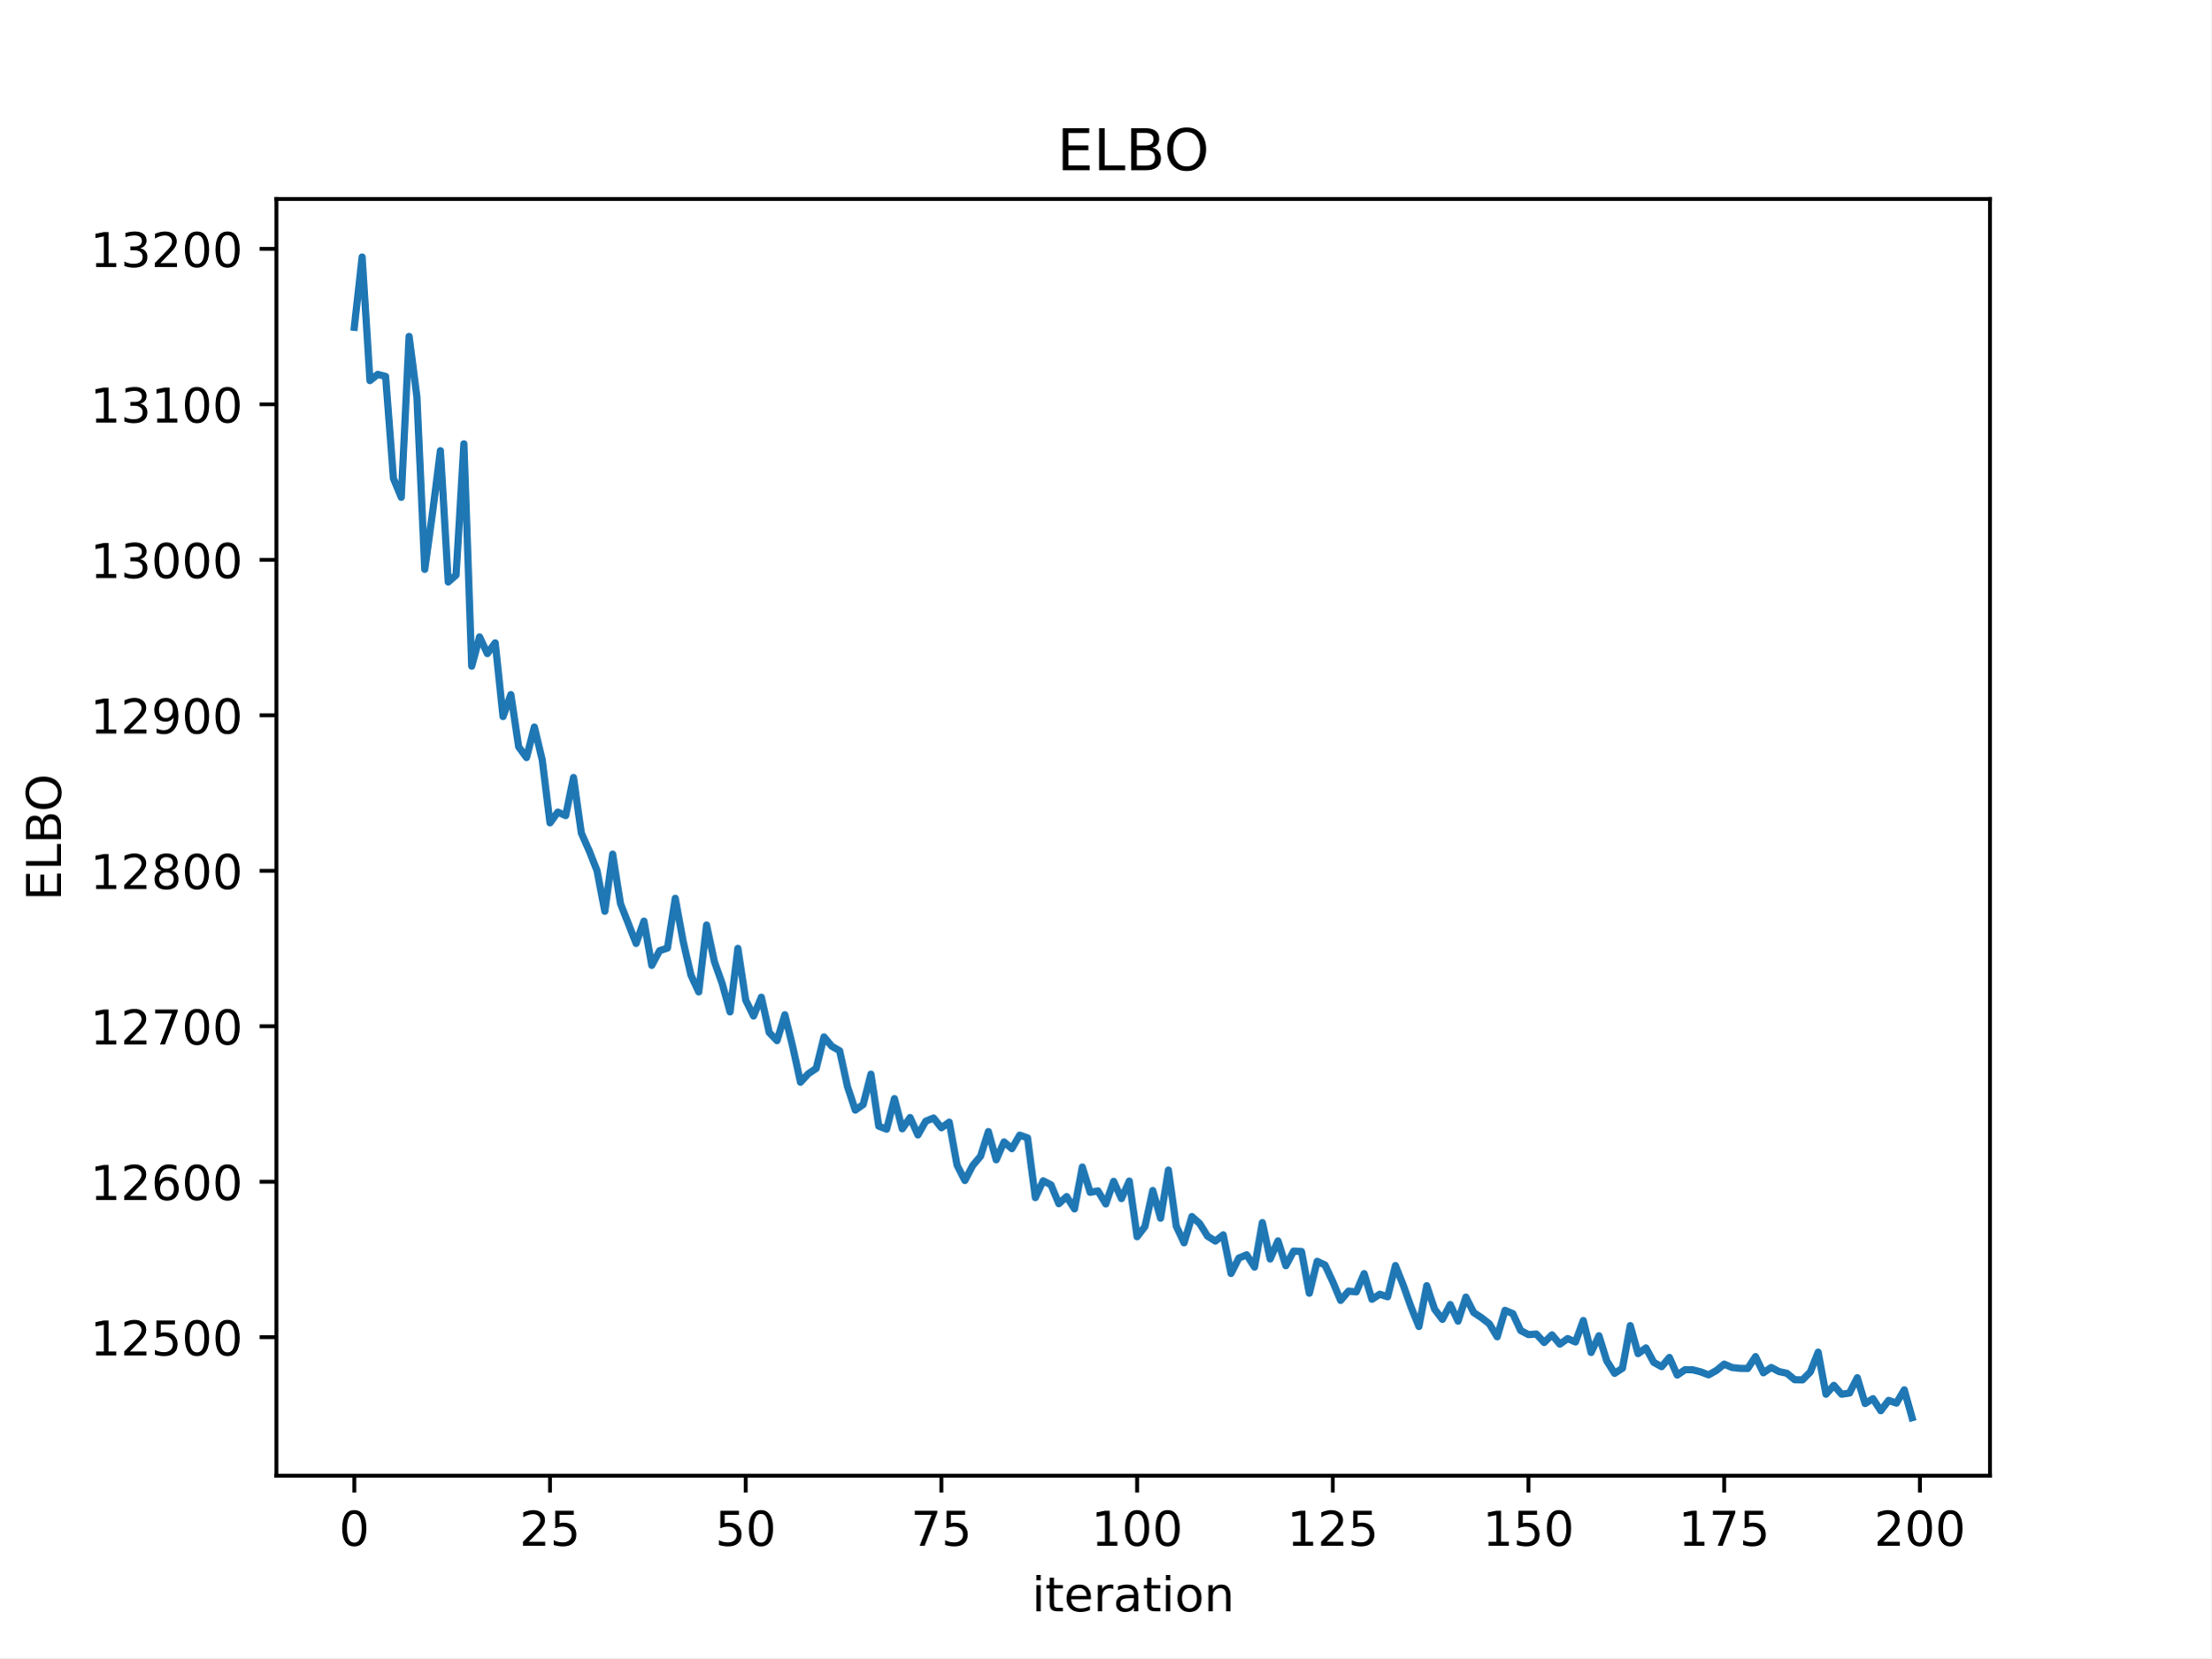
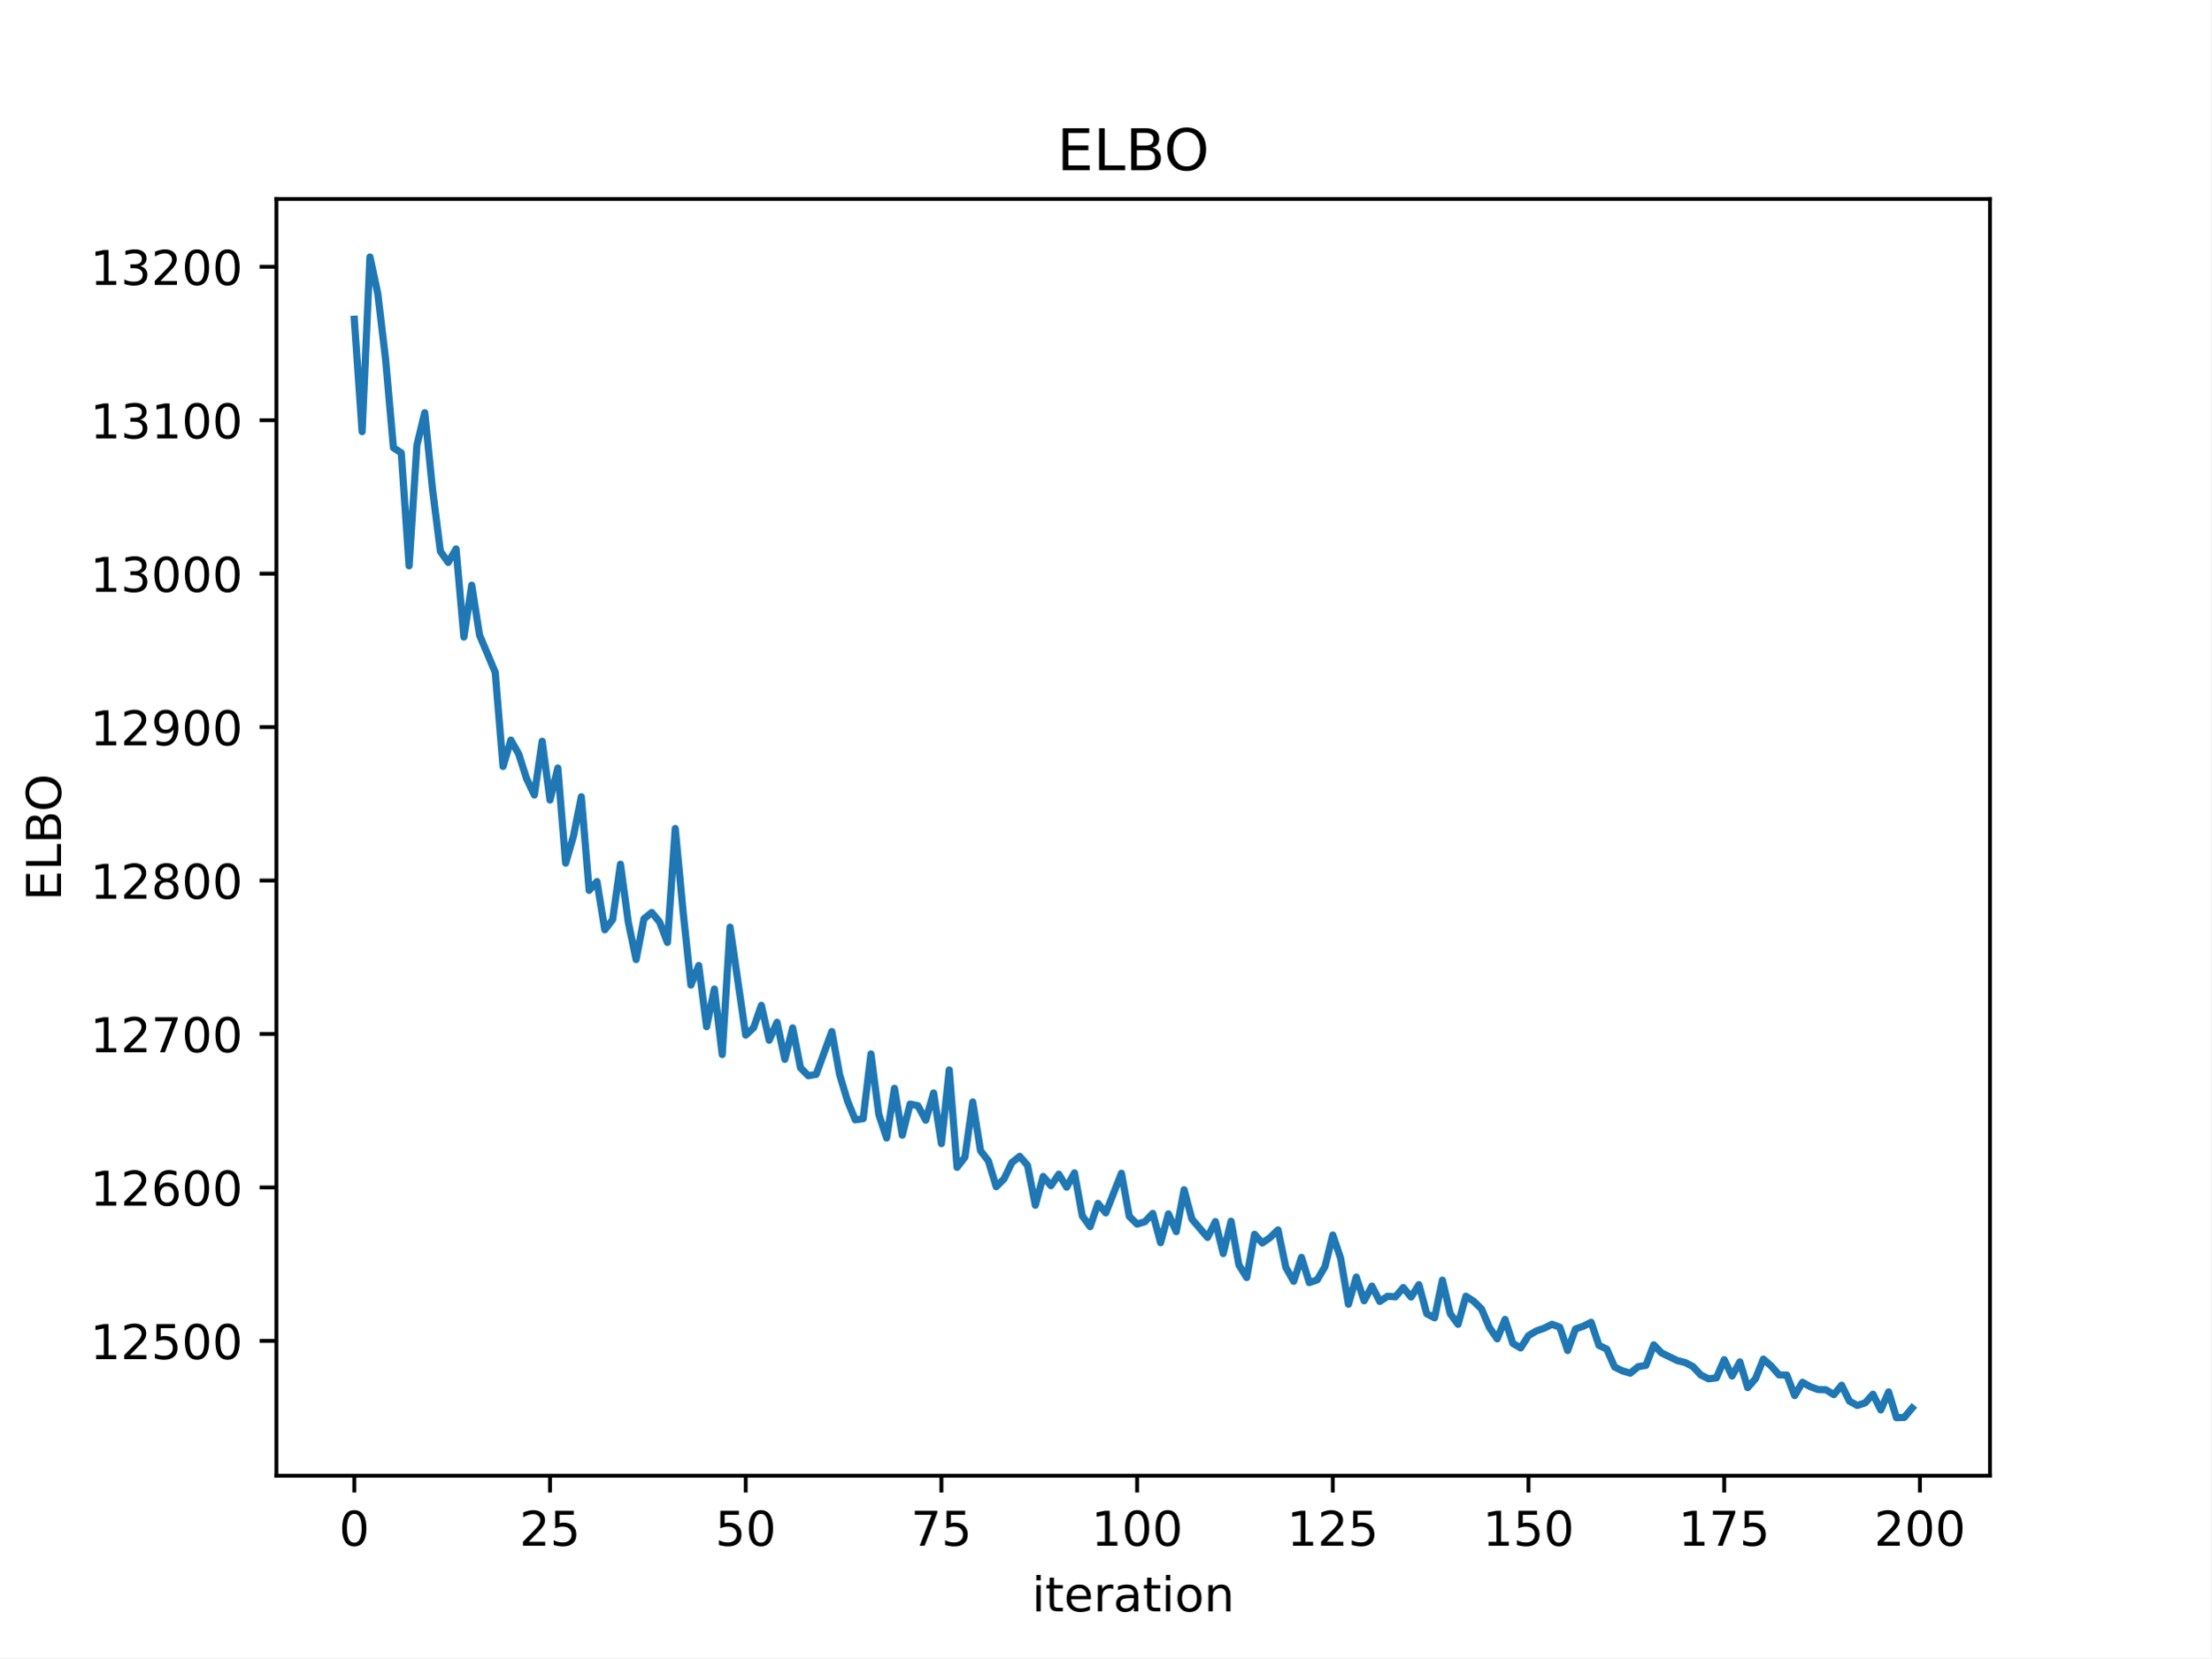
<svg xmlns="http://www.w3.org/2000/svg" xmlns:xlink="http://www.w3.org/1999/xlink" width="460.8pt" height="345.6pt" viewBox="0 0 460.8 345.6" version="1.1">
  <defs>
    <style type="text/css">*{stroke-linejoin: round; stroke-linecap: butt}</style>
  </defs>
  <g id="figure_1">
    <g id="patch_1">
      <path d="M 0 345.6  L 460.8 345.6  L 460.8 0  L 0 0  z " style="fill: #ffffff" />
    </g>
    <g id="axes_1">
      <g id="patch_2">
        <path d="M 57.6 307.584  L 414.72 307.584  L 414.72 41.472  L 57.6 41.472  z " style="fill: #ffffff" />
      </g>
      <g id="matplotlib.axis_1">
        <g id="xtick_1">
          <g id="line2d_1">
            <defs>
-               <path id="ma5c5445fca" d="M 0 0  L 0 3.5  " style="stroke: #000000; stroke-width: 0.8" />
+               <path id="m19dd5c2a18" d="M 0 0  L 0 3.5  " style="stroke: #000000; stroke-width: 0.8" />
            </defs>
            <g>
-               <use xlink:href="#ma5c5445fca" x="73.833" y="307.584" style="stroke: #000000; stroke-width: 0.8" />
+               <use xlink:href="#m19dd5c2a18" x="73.833" y="307.584" style="stroke: #000000; stroke-width: 0.8" />
            </g>
          </g>
          <g id="text_1">
            <g transform="translate(70.65148 322.1824) scale(0.1 -0.1)">
              <defs>
                <path id="DejaVuSans-30" d="M 2034 4250  Q 1547 4250 1301 3770  Q 1056 3291 1056 2328  Q 1056 1369 1301 889  Q 1547 409 2034 409  Q 2525 409 2770 889  Q 3016 1369 3016 2328  Q 3016 3291 2770 3770  Q 2525 4250 2034 4250  z M 2034 4750  Q 2819 4750 3233 4129  Q 3647 3509 3647 2328  Q 3647 1150 3233 529  Q 2819 -91 2034 -91  Q 1250 -91 836 529  Q 422 1150 422 2328  Q 422 3509 836 4129  Q 1250 4750 2034 4750  z " transform="scale(0.015625)" />
              </defs>
              <use xlink:href="#DejaVuSans-30" />
            </g>
          </g>
        </g>
        <g id="xtick_2">
          <g id="line2d_2">
            <g>
-               <use xlink:href="#ma5c5445fca" x="114.618" y="307.584" style="stroke: #000000; stroke-width: 0.8" />
+               <use xlink:href="#m19dd5c2a18" x="114.618" y="307.584" style="stroke: #000000; stroke-width: 0.8" />
            </g>
          </g>
          <g id="text_2">
            <g transform="translate(108.256 322.1824) scale(0.1 -0.1)">
              <defs>
                <path id="DejaVuSans-32" d="M 1228 531  L 3431 531  L 3431 0  L 469 0  L 469 531  Q 828 903 1448 1529  Q 2069 2156 2228 2338  Q 2531 2678 2651 2914  Q 2772 3150 2772 3378  Q 2772 3750 2511 3984  Q 2250 4219 1831 4219  Q 1534 4219 1204 4116  Q 875 4013 500 3803  L 500 4441  Q 881 4594 1212 4672  Q 1544 4750 1819 4750  Q 2544 4750 2975 4387  Q 3406 4025 3406 3419  Q 3406 3131 3298 2873  Q 3191 2616 2906 2266  Q 2828 2175 2409 1742  Q 1991 1309 1228 531  z " transform="scale(0.015625)" />
                <path id="DejaVuSans-35" d="M 691 4666  L 3169 4666  L 3169 4134  L 1269 4134  L 1269 2991  Q 1406 3038 1543 3061  Q 1681 3084 1819 3084  Q 2600 3084 3056 2656  Q 3513 2228 3513 1497  Q 3513 744 3044 326  Q 2575 -91 1722 -91  Q 1428 -91 1123 -41  Q 819 9 494 109  L 494 744  Q 775 591 1075 516  Q 1375 441 1709 441  Q 2250 441 2565 725  Q 2881 1009 2881 1497  Q 2881 1984 2565 2268  Q 2250 2553 1709 2553  Q 1456 2553 1204 2497  Q 953 2441 691 2322  L 691 4666  z " transform="scale(0.015625)" />
              </defs>
              <use xlink:href="#DejaVuSans-32" />
              <use xlink:href="#DejaVuSans-35" x="63.623" />
            </g>
          </g>
        </g>
        <g id="xtick_3">
          <g id="line2d_3">
            <g>
-               <use xlink:href="#ma5c5445fca" x="155.404" y="307.584" style="stroke: #000000; stroke-width: 0.8" />
+               <use xlink:href="#m19dd5c2a18" x="155.404" y="307.584" style="stroke: #000000; stroke-width: 0.8" />
            </g>
          </g>
          <g id="text_3">
            <g transform="translate(149.0417 322.1824) scale(0.1 -0.1)">
              <use xlink:href="#DejaVuSans-35" />
              <use xlink:href="#DejaVuSans-30" x="63.623" />
            </g>
          </g>
        </g>
        <g id="xtick_4">
          <g id="line2d_4">
            <g>
-               <use xlink:href="#ma5c5445fca" x="196.19" y="307.584" style="stroke: #000000; stroke-width: 0.8" />
+               <use xlink:href="#m19dd5c2a18" x="196.19" y="307.584" style="stroke: #000000; stroke-width: 0.8" />
            </g>
          </g>
          <g id="text_4">
            <g transform="translate(189.8275 322.1824) scale(0.1 -0.1)">
              <defs>
                <path id="DejaVuSans-37" d="M 525 4666  L 3525 4666  L 3525 4397  L 1831 0  L 1172 0  L 2766 4134  L 525 4134  L 525 4666  z " transform="scale(0.015625)" />
              </defs>
              <use xlink:href="#DejaVuSans-37" />
              <use xlink:href="#DejaVuSans-35" x="63.623" />
            </g>
          </g>
        </g>
        <g id="xtick_5">
          <g id="line2d_5">
            <g>
-               <use xlink:href="#ma5c5445fca" x="236.976" y="307.584" style="stroke: #000000; stroke-width: 0.8" />
+               <use xlink:href="#m19dd5c2a18" x="236.976" y="307.584" style="stroke: #000000; stroke-width: 0.8" />
            </g>
          </g>
          <g id="text_5">
            <g transform="translate(227.432 322.1824) scale(0.1 -0.1)">
              <defs>
                <path id="DejaVuSans-31" d="M 794 531  L 1825 531  L 1825 4091  L 703 3866  L 703 4441  L 1819 4666  L 2450 4666  L 2450 531  L 3481 531  L 3481 0  L 794 0  L 794 531  z " transform="scale(0.015625)" />
              </defs>
              <use xlink:href="#DejaVuSans-31" />
              <use xlink:href="#DejaVuSans-30" x="63.623" />
              <use xlink:href="#DejaVuSans-30" x="127.246" />
            </g>
          </g>
        </g>
        <g id="xtick_6">
          <g id="line2d_6">
            <g>
-               <use xlink:href="#ma5c5445fca" x="277.761" y="307.584" style="stroke: #000000; stroke-width: 0.8" />
+               <use xlink:href="#m19dd5c2a18" x="277.761" y="307.584" style="stroke: #000000; stroke-width: 0.8" />
            </g>
          </g>
          <g id="text_6">
            <g transform="translate(268.2177 322.1824) scale(0.1 -0.1)">
              <use xlink:href="#DejaVuSans-31" />
              <use xlink:href="#DejaVuSans-32" x="63.623" />
              <use xlink:href="#DejaVuSans-35" x="127.246" />
            </g>
          </g>
        </g>
        <g id="xtick_7">
          <g id="line2d_7">
            <g>
-               <use xlink:href="#ma5c5445fca" x="318.547" y="307.584" style="stroke: #000000; stroke-width: 0.8" />
+               <use xlink:href="#m19dd5c2a18" x="318.547" y="307.584" style="stroke: #000000; stroke-width: 0.8" />
            </g>
          </g>
          <g id="text_7">
            <g transform="translate(309.0035 322.1824) scale(0.1 -0.1)">
              <use xlink:href="#DejaVuSans-31" />
              <use xlink:href="#DejaVuSans-35" x="63.623" />
              <use xlink:href="#DejaVuSans-30" x="127.246" />
            </g>
          </g>
        </g>
        <g id="xtick_8">
          <g id="line2d_8">
            <g>
-               <use xlink:href="#ma5c5445fca" x="359.333" y="307.584" style="stroke: #000000; stroke-width: 0.8" />
+               <use xlink:href="#m19dd5c2a18" x="359.333" y="307.584" style="stroke: #000000; stroke-width: 0.8" />
            </g>
          </g>
          <g id="text_8">
            <g transform="translate(349.7892 322.1824) scale(0.1 -0.1)">
              <use xlink:href="#DejaVuSans-31" />
              <use xlink:href="#DejaVuSans-37" x="63.623" />
              <use xlink:href="#DejaVuSans-35" x="127.246" />
            </g>
          </g>
        </g>
        <g id="xtick_9">
          <g id="line2d_9">
            <g>
-               <use xlink:href="#ma5c5445fca" x="400.119" y="307.584" style="stroke: #000000; stroke-width: 0.8" />
+               <use xlink:href="#m19dd5c2a18" x="400.119" y="307.584" style="stroke: #000000; stroke-width: 0.8" />
            </g>
          </g>
          <g id="text_9">
            <g transform="translate(390.575 322.1824) scale(0.1 -0.1)">
              <use xlink:href="#DejaVuSans-32" />
              <use xlink:href="#DejaVuSans-30" x="63.623" />
              <use xlink:href="#DejaVuSans-30" x="127.246" />
            </g>
          </g>
        </g>
        <g id="text_10">
          <g transform="translate(215.0373 335.8606) scale(0.1 -0.1)">
            <defs>
              <path id="DejaVuSans-69" d="M 603 3500  L 1178 3500  L 1178 0  L 603 0  L 603 3500  z M 603 4863  L 1178 4863  L 1178 4134  L 603 4134  L 603 4863  z " transform="scale(0.015625)" />
              <path id="DejaVuSans-74" d="M 1172 4494  L 1172 3500  L 2356 3500  L 2356 3053  L 1172 3053  L 1172 1153  Q 1172 725 1289 603  Q 1406 481 1766 481  L 2356 481  L 2356 0  L 1766 0  Q 1100 0 847 248  Q 594 497 594 1153  L 594 3053  L 172 3053  L 172 3500  L 594 3500  L 594 4494  L 1172 4494  z " transform="scale(0.015625)" />
              <path id="DejaVuSans-65" d="M 3597 1894  L 3597 1613  L 953 1613  Q 991 1019 1311 708  Q 1631 397 2203 397  Q 2534 397 2845 478  Q 3156 559 3463 722  L 3463 178  Q 3153 47 2828 -22  Q 2503 -91 2169 -91  Q 1331 -91 842 396  Q 353 884 353 1716  Q 353 2575 817 3079  Q 1281 3584 2069 3584  Q 2775 3584 3186 3129  Q 3597 2675 3597 1894  z M 3022 2063  Q 3016 2534 2758 2815  Q 2500 3097 2075 3097  Q 1594 3097 1305 2825  Q 1016 2553 972 2059  L 3022 2063  z " transform="scale(0.015625)" />
              <path id="DejaVuSans-72" d="M 2631 2963  Q 2534 3019 2420 3045  Q 2306 3072 2169 3072  Q 1681 3072 1420 2755  Q 1159 2438 1159 1844  L 1159 0  L 581 0  L 581 3500  L 1159 3500  L 1159 2956  Q 1341 3275 1631 3429  Q 1922 3584 2338 3584  Q 2397 3584 2469 3576  Q 2541 3569 2628 3553  L 2631 2963  z " transform="scale(0.015625)" />
              <path id="DejaVuSans-61" d="M 2194 1759  Q 1497 1759 1228 1600  Q 959 1441 959 1056  Q 959 750 1161 570  Q 1363 391 1709 391  Q 2188 391 2477 730  Q 2766 1069 2766 1631  L 2766 1759  L 2194 1759  z M 3341 1997  L 3341 0  L 2766 0  L 2766 531  Q 2569 213 2275 61  Q 1981 -91 1556 -91  Q 1019 -91 701 211  Q 384 513 384 1019  Q 384 1609 779 1909  Q 1175 2209 1959 2209  L 2766 2209  L 2766 2266  Q 2766 2663 2505 2880  Q 2244 3097 1772 3097  Q 1472 3097 1187 3025  Q 903 2953 641 2809  L 641 3341  Q 956 3463 1253 3523  Q 1550 3584 1831 3584  Q 2591 3584 2966 3190  Q 3341 2797 3341 1997  z " transform="scale(0.015625)" />
              <path id="DejaVuSans-6f" d="M 1959 3097  Q 1497 3097 1228 2736  Q 959 2375 959 1747  Q 959 1119 1226 758  Q 1494 397 1959 397  Q 2419 397 2687 759  Q 2956 1122 2956 1747  Q 2956 2369 2687 2733  Q 2419 3097 1959 3097  z M 1959 3584  Q 2709 3584 3137 3096  Q 3566 2609 3566 1747  Q 3566 888 3137 398  Q 2709 -91 1959 -91  Q 1206 -91 779 398  Q 353 888 353 1747  Q 353 2609 779 3096  Q 1206 3584 1959 3584  z " transform="scale(0.015625)" />
              <path id="DejaVuSans-6e" d="M 3513 2113  L 3513 0  L 2938 0  L 2938 2094  Q 2938 2591 2744 2837  Q 2550 3084 2163 3084  Q 1697 3084 1428 2787  Q 1159 2491 1159 1978  L 1159 0  L 581 0  L 581 3500  L 1159 3500  L 1159 2956  Q 1366 3272 1645 3428  Q 1925 3584 2291 3584  Q 2894 3584 3203 3211  Q 3513 2838 3513 2113  z " transform="scale(0.015625)" />
            </defs>
            <use xlink:href="#DejaVuSans-69" />
            <use xlink:href="#DejaVuSans-74" x="27.783" />
            <use xlink:href="#DejaVuSans-65" x="66.992" />
            <use xlink:href="#DejaVuSans-72" x="128.516" />
            <use xlink:href="#DejaVuSans-61" x="169.629" />
            <use xlink:href="#DejaVuSans-74" x="230.908" />
            <use xlink:href="#DejaVuSans-69" x="270.117" />
            <use xlink:href="#DejaVuSans-6f" x="297.9" />
            <use xlink:href="#DejaVuSans-6e" x="359.082" />
          </g>
        </g>
      </g>
      <g id="matplotlib.axis_2">
        <g id="ytick_1">
          <g id="line2d_10">
            <defs>
-               <path id="m2ddbcd6f13" d="M 0 0  L -3.5 0  " style="stroke: #000000; stroke-width: 0.8" />
+               <path id="m732261ce34" d="M 0 0  L -3.5 0  " style="stroke: #000000; stroke-width: 0.8" />
            </defs>
            <g>
-               <use xlink:href="#m2ddbcd6f13" x="57.6" y="278.727" style="stroke: #000000; stroke-width: 0.8" />
+               <use xlink:href="#m732261ce34" x="57.6" y="279.483" style="stroke: #000000; stroke-width: 0.8" />
            </g>
          </g>
          <g id="text_11">
-             <g transform="translate(18.7875 282.5262) scale(0.1 -0.1)">
+             <g transform="translate(18.7875 283.2821) scale(0.1 -0.1)">
              <use xlink:href="#DejaVuSans-31" />
              <use xlink:href="#DejaVuSans-32" x="63.623" />
              <use xlink:href="#DejaVuSans-35" x="127.246" />
              <use xlink:href="#DejaVuSans-30" x="190.869" />
              <use xlink:href="#DejaVuSans-30" x="254.492" />
            </g>
          </g>
        </g>
        <g id="ytick_2">
          <g id="line2d_11">
            <g>
-               <use xlink:href="#m2ddbcd6f13" x="57.6" y="246.317" style="stroke: #000000; stroke-width: 0.8" />
+               <use xlink:href="#m732261ce34" x="57.6" y="247.499" style="stroke: #000000; stroke-width: 0.8" />
            </g>
          </g>
          <g id="text_12">
-             <g transform="translate(18.7875 250.1165) scale(0.1 -0.1)">
+             <g transform="translate(18.7875 251.298) scale(0.1 -0.1)">
              <defs>
                <path id="DejaVuSans-36" d="M 2113 2584  Q 1688 2584 1439 2293  Q 1191 2003 1191 1497  Q 1191 994 1439 701  Q 1688 409 2113 409  Q 2538 409 2786 701  Q 3034 994 3034 1497  Q 3034 2003 2786 2293  Q 2538 2584 2113 2584  z M 3366 4563  L 3366 3988  Q 3128 4100 2886 4159  Q 2644 4219 2406 4219  Q 1781 4219 1451 3797  Q 1122 3375 1075 2522  Q 1259 2794 1537 2939  Q 1816 3084 2150 3084  Q 2853 3084 3261 2657  Q 3669 2231 3669 1497  Q 3669 778 3244 343  Q 2819 -91 2113 -91  Q 1303 -91 875 529  Q 447 1150 447 2328  Q 447 3434 972 4092  Q 1497 4750 2381 4750  Q 2619 4750 2861 4703  Q 3103 4656 3366 4563  z " transform="scale(0.015625)" />
              </defs>
              <use xlink:href="#DejaVuSans-31" />
              <use xlink:href="#DejaVuSans-32" x="63.623" />
              <use xlink:href="#DejaVuSans-36" x="127.246" />
              <use xlink:href="#DejaVuSans-30" x="190.869" />
              <use xlink:href="#DejaVuSans-30" x="254.492" />
            </g>
          </g>
        </g>
        <g id="ytick_3">
          <g id="line2d_12">
            <g>
-               <use xlink:href="#m2ddbcd6f13" x="57.6" y="213.907" style="stroke: #000000; stroke-width: 0.8" />
+               <use xlink:href="#m732261ce34" x="57.6" y="215.515" style="stroke: #000000; stroke-width: 0.8" />
            </g>
          </g>
          <g id="text_13">
-             <g transform="translate(18.7875 217.7067) scale(0.1 -0.1)">
+             <g transform="translate(18.7875 219.3139) scale(0.1 -0.1)">
              <use xlink:href="#DejaVuSans-31" />
              <use xlink:href="#DejaVuSans-32" x="63.623" />
              <use xlink:href="#DejaVuSans-37" x="127.246" />
              <use xlink:href="#DejaVuSans-30" x="190.869" />
              <use xlink:href="#DejaVuSans-30" x="254.492" />
            </g>
          </g>
        </g>
        <g id="ytick_4">
          <g id="line2d_13">
            <g>
-               <use xlink:href="#m2ddbcd6f13" x="57.6" y="181.498" style="stroke: #000000; stroke-width: 0.8" />
+               <use xlink:href="#m732261ce34" x="57.6" y="183.531" style="stroke: #000000; stroke-width: 0.8" />
            </g>
          </g>
          <g id="text_14">
-             <g transform="translate(18.7875 185.2969) scale(0.1 -0.1)">
+             <g transform="translate(18.7875 187.3298) scale(0.1 -0.1)">
              <defs>
                <path id="DejaVuSans-38" d="M 2034 2216  Q 1584 2216 1326 1975  Q 1069 1734 1069 1313  Q 1069 891 1326 650  Q 1584 409 2034 409  Q 2484 409 2743 651  Q 3003 894 3003 1313  Q 3003 1734 2745 1975  Q 2488 2216 2034 2216  z M 1403 2484  Q 997 2584 770 2862  Q 544 3141 544 3541  Q 544 4100 942 4425  Q 1341 4750 2034 4750  Q 2731 4750 3128 4425  Q 3525 4100 3525 3541  Q 3525 3141 3298 2862  Q 3072 2584 2669 2484  Q 3125 2378 3379 2068  Q 3634 1759 3634 1313  Q 3634 634 3220 271  Q 2806 -91 2034 -91  Q 1263 -91 848 271  Q 434 634 434 1313  Q 434 1759 690 2068  Q 947 2378 1403 2484  z M 1172 3481  Q 1172 3119 1398 2916  Q 1625 2713 2034 2713  Q 2441 2713 2670 2916  Q 2900 3119 2900 3481  Q 2900 3844 2670 4047  Q 2441 4250 2034 4250  Q 1625 4250 1398 4047  Q 1172 3844 1172 3481  z " transform="scale(0.015625)" />
              </defs>
              <use xlink:href="#DejaVuSans-31" />
              <use xlink:href="#DejaVuSans-32" x="63.623" />
              <use xlink:href="#DejaVuSans-38" x="127.246" />
              <use xlink:href="#DejaVuSans-30" x="190.869" />
              <use xlink:href="#DejaVuSans-30" x="254.492" />
            </g>
          </g>
        </g>
        <g id="ytick_5">
          <g id="line2d_14">
            <g>
-               <use xlink:href="#m2ddbcd6f13" x="57.6" y="149.088" style="stroke: #000000; stroke-width: 0.8" />
+               <use xlink:href="#m732261ce34" x="57.6" y="151.546" style="stroke: #000000; stroke-width: 0.8" />
            </g>
          </g>
          <g id="text_15">
-             <g transform="translate(18.7875 152.8871) scale(0.1 -0.1)">
+             <g transform="translate(18.7875 155.3457) scale(0.1 -0.1)">
              <defs>
                <path id="DejaVuSans-39" d="M 703 97  L 703 672  Q 941 559 1184 500  Q 1428 441 1663 441  Q 2288 441 2617 861  Q 2947 1281 2994 2138  Q 2813 1869 2534 1725  Q 2256 1581 1919 1581  Q 1219 1581 811 2004  Q 403 2428 403 3163  Q 403 3881 828 4315  Q 1253 4750 1959 4750  Q 2769 4750 3195 4129  Q 3622 3509 3622 2328  Q 3622 1225 3098 567  Q 2575 -91 1691 -91  Q 1453 -91 1209 -44  Q 966 3 703 97  z M 1959 2075  Q 2384 2075 2632 2365  Q 2881 2656 2881 3163  Q 2881 3666 2632 3958  Q 2384 4250 1959 4250  Q 1534 4250 1286 3958  Q 1038 3666 1038 3163  Q 1038 2656 1286 2365  Q 1534 2075 1959 2075  z " transform="scale(0.015625)" />
              </defs>
              <use xlink:href="#DejaVuSans-31" />
              <use xlink:href="#DejaVuSans-32" x="63.623" />
              <use xlink:href="#DejaVuSans-39" x="127.246" />
              <use xlink:href="#DejaVuSans-30" x="190.869" />
              <use xlink:href="#DejaVuSans-30" x="254.492" />
            </g>
          </g>
        </g>
        <g id="ytick_6">
          <g id="line2d_15">
            <g>
-               <use xlink:href="#m2ddbcd6f13" x="57.6" y="116.678" style="stroke: #000000; stroke-width: 0.8" />
+               <use xlink:href="#m732261ce34" x="57.6" y="119.562" style="stroke: #000000; stroke-width: 0.8" />
            </g>
          </g>
          <g id="text_16">
-             <g transform="translate(18.7875 120.4773) scale(0.1 -0.1)">
+             <g transform="translate(18.7875 123.3616) scale(0.1 -0.1)">
              <defs>
                <path id="DejaVuSans-33" d="M 2597 2516  Q 3050 2419 3304 2112  Q 3559 1806 3559 1356  Q 3559 666 3084 287  Q 2609 -91 1734 -91  Q 1441 -91 1130 -33  Q 819 25 488 141  L 488 750  Q 750 597 1062 519  Q 1375 441 1716 441  Q 2309 441 2620 675  Q 2931 909 2931 1356  Q 2931 1769 2642 2001  Q 2353 2234 1838 2234  L 1294 2234  L 1294 2753  L 1863 2753  Q 2328 2753 2575 2939  Q 2822 3125 2822 3475  Q 2822 3834 2567 4026  Q 2313 4219 1838 4219  Q 1578 4219 1281 4162  Q 984 4106 628 3988  L 628 4550  Q 988 4650 1302 4700  Q 1616 4750 1894 4750  Q 2613 4750 3031 4423  Q 3450 4097 3450 3541  Q 3450 3153 3228 2886  Q 3006 2619 2597 2516  z " transform="scale(0.015625)" />
              </defs>
              <use xlink:href="#DejaVuSans-31" />
              <use xlink:href="#DejaVuSans-33" x="63.623" />
              <use xlink:href="#DejaVuSans-30" x="127.246" />
              <use xlink:href="#DejaVuSans-30" x="190.869" />
              <use xlink:href="#DejaVuSans-30" x="254.492" />
            </g>
          </g>
        </g>
        <g id="ytick_7">
          <g id="line2d_16">
            <g>
-               <use xlink:href="#m2ddbcd6f13" x="57.6" y="84.268" style="stroke: #000000; stroke-width: 0.8" />
+               <use xlink:href="#m732261ce34" x="57.6" y="87.578" style="stroke: #000000; stroke-width: 0.8" />
            </g>
          </g>
          <g id="text_17">
-             <g transform="translate(18.7875 88.06757) scale(0.1 -0.1)">
+             <g transform="translate(18.7875 91.37749) scale(0.1 -0.1)">
              <use xlink:href="#DejaVuSans-31" />
              <use xlink:href="#DejaVuSans-33" x="63.623" />
              <use xlink:href="#DejaVuSans-31" x="127.246" />
              <use xlink:href="#DejaVuSans-30" x="190.869" />
              <use xlink:href="#DejaVuSans-30" x="254.492" />
            </g>
          </g>
        </g>
        <g id="ytick_8">
          <g id="line2d_17">
            <g>
-               <use xlink:href="#m2ddbcd6f13" x="57.6" y="51.859" style="stroke: #000000; stroke-width: 0.8" />
+               <use xlink:href="#m732261ce34" x="57.6" y="55.594" style="stroke: #000000; stroke-width: 0.8" />
            </g>
          </g>
          <g id="text_18">
-             <g transform="translate(18.7875 55.65779) scale(0.1 -0.1)">
+             <g transform="translate(18.7875 59.3934) scale(0.1 -0.1)">
              <use xlink:href="#DejaVuSans-31" />
              <use xlink:href="#DejaVuSans-33" x="63.623" />
              <use xlink:href="#DejaVuSans-32" x="127.246" />
              <use xlink:href="#DejaVuSans-30" x="190.869" />
              <use xlink:href="#DejaVuSans-30" x="254.492" />
            </g>
          </g>
        </g>
        <g id="text_19">
          <g transform="translate(12.70781 187.7522) rotate(-90) scale(0.1 -0.1)">
            <defs>
              <path id="DejaVuSans-45" d="M 628 4666  L 3578 4666  L 3578 4134  L 1259 4134  L 1259 2753  L 3481 2753  L 3481 2222  L 1259 2222  L 1259 531  L 3634 531  L 3634 0  L 628 0  L 628 4666  z " transform="scale(0.015625)" />
              <path id="DejaVuSans-4c" d="M 628 4666  L 1259 4666  L 1259 531  L 3531 531  L 3531 0  L 628 0  L 628 4666  z " transform="scale(0.015625)" />
              <path id="DejaVuSans-42" d="M 1259 2228  L 1259 519  L 2272 519  Q 2781 519 3026 730  Q 3272 941 3272 1375  Q 3272 1813 3026 2020  Q 2781 2228 2272 2228  L 1259 2228  z M 1259 4147  L 1259 2741  L 2194 2741  Q 2656 2741 2882 2914  Q 3109 3088 3109 3444  Q 3109 3797 2882 3972  Q 2656 4147 2194 4147  L 1259 4147  z M 628 4666  L 2241 4666  Q 2963 4666 3353 4366  Q 3744 4066 3744 3513  Q 3744 3084 3544 2831  Q 3344 2578 2956 2516  Q 3422 2416 3680 2098  Q 3938 1781 3938 1306  Q 3938 681 3513 340  Q 3088 0 2303 0  L 628 0  L 628 4666  z " transform="scale(0.015625)" />
              <path id="DejaVuSans-4f" d="M 2522 4238  Q 1834 4238 1429 3725  Q 1025 3213 1025 2328  Q 1025 1447 1429 934  Q 1834 422 2522 422  Q 3209 422 3611 934  Q 4013 1447 4013 2328  Q 4013 3213 3611 3725  Q 3209 4238 2522 4238  z M 2522 4750  Q 3503 4750 4090 4092  Q 4678 3434 4678 2328  Q 4678 1225 4090 567  Q 3503 -91 2522 -91  Q 1538 -91 948 565  Q 359 1222 359 2328  Q 359 3434 948 4092  Q 1538 4750 2522 4750  z " transform="scale(0.015625)" />
            </defs>
            <use xlink:href="#DejaVuSans-45" />
            <use xlink:href="#DejaVuSans-4c" x="63.184" />
            <use xlink:href="#DejaVuSans-42" x="118.896" />
            <use xlink:href="#DejaVuSans-4f" x="185.75" />
          </g>
        </g>
      </g>
      <g id="line2d_18">
-         <path d="M 73.833 68.21  L 75.464 53.568  L 77.096 79.329  L 78.727 78.02  L 80.358 78.454  L 81.99 99.735  L 83.621 103.653  L 85.253 70.109  L 86.884 82.747  L 88.516 118.67  L 90.147 106.799  L 91.778 93.93  L 93.41 121.304  L 95.041 119.869  L 96.673 92.498  L 98.304 138.846  L 99.936 132.744  L 101.567 136.23  L 103.198 133.981  L 104.83 149.361  L 106.461 144.775  L 108.093 155.673  L 109.724 157.901  L 111.356 151.532  L 112.987 158.328  L 114.618 171.519  L 116.25 169.258  L 117.881 170.011  L 119.513 162.058  L 121.144 173.631  L 122.776 177.304  L 124.407 181.443  L 126.038 189.935  L 127.67 178.03  L 129.301 188.336  L 132.564 196.639  L 134.196 191.992  L 135.827 201.214  L 137.458 198.145  L 139.09 197.617  L 140.721 187.231  L 142.353 196.147  L 143.984 203.223  L 145.616 206.755  L 147.247 192.801  L 148.879 200.446  L 150.51 205.034  L 152.141 210.905  L 153.773 197.666  L 155.404 208.452  L 157.036 211.769  L 158.667 207.846  L 160.299 215.198  L 161.93 216.907  L 163.561 211.511  L 165.193 218.123  L 166.824 225.571  L 168.456 223.795  L 170.087 222.713  L 171.719 216.126  L 173.35 218.081  L 174.981 219.007  L 176.613 226.47  L 178.244 231.382  L 179.876 230.235  L 181.507 223.889  L 183.139 234.73  L 184.77 235.363  L 186.401 228.99  L 188.033 235.286  L 189.664 232.923  L 191.296 236.565  L 192.927 233.691  L 194.559 233.028  L 196.19 235.068  L 197.821 233.895  L 199.453 242.862  L 201.084 246.052  L 202.716 242.929  L 204.347 240.998  L 205.979 235.857  L 207.61 241.748  L 209.241 238.014  L 210.873 239.421  L 212.504 236.597  L 214.136 237.167  L 215.767 249.619  L 217.399 246.119  L 219.03 246.963  L 220.661 250.89  L 222.293 249.406  L 223.924 251.983  L 225.556 243.245  L 227.187 248.526  L 228.819 248.225  L 230.45 250.941  L 232.081 246.226  L 233.713 249.832  L 235.344 246.171  L 236.976 257.777  L 238.607 255.655  L 240.239 248.143  L 241.87 253.916  L 243.501 243.885  L 245.133 255.563  L 246.764 259.044  L 248.396 253.568  L 250.027 255.04  L 251.659 257.662  L 253.29 258.687  L 254.921 257.384  L 256.553 265.428  L 258.184 262.213  L 259.816 261.546  L 261.447 264.11  L 263.079 254.825  L 264.71 262.416  L 266.341 258.642  L 267.973 263.82  L 269.604 260.762  L 271.236 260.855  L 272.867 269.562  L 274.499 262.904  L 276.13 263.663  L 277.761 267.155  L 279.393 271.055  L 281.024 269.122  L 282.656 269.275  L 284.287 265.462  L 285.919 270.82  L 287.55 269.753  L 289.181 270.293  L 290.813 263.786  L 292.444 267.864  L 294.076 272.448  L 295.707 276.485  L 297.339 267.982  L 298.97 272.869  L 300.601 275.002  L 302.233 271.907  L 303.864 275.375  L 305.496 270.359  L 307.127 273.584  L 308.759 274.665  L 310.39 275.928  L 312.021 278.639  L 313.653 273.111  L 315.284 273.808  L 316.916 277.332  L 318.547 278.177  L 320.179 278.054  L 321.81 279.82  L 323.441 278.224  L 325.073 280.164  L 326.704 279.003  L 328.336 279.711  L 329.967 275.243  L 331.599 281.908  L 333.23 278.413  L 334.862 283.662  L 336.493 286.248  L 338.124 285.185  L 339.756 276.301  L 341.387 282.151  L 343.019 280.95  L 344.65 283.962  L 346.282 284.864  L 347.913 282.935  L 349.544 286.614  L 351.176 285.487  L 352.807 285.527  L 354.439 285.939  L 356.07 286.567  L 357.702 285.658  L 359.333 284.321  L 360.964 285.038  L 362.596 285.214  L 364.227 285.243  L 365.859 282.761  L 367.49 286.136  L 369.122 285.026  L 370.753 285.881  L 372.384 286.227  L 374.016 287.578  L 375.647 287.612  L 377.279 285.952  L 378.91 281.837  L 380.542 290.602  L 382.173 288.749  L 383.804 290.605  L 385.436 290.357  L 387.067 287.168  L 388.699 292.541  L 390.33 291.533  L 391.962 294.039  L 393.593 291.887  L 395.224 292.457  L 396.856 289.687  L 398.487 295.488  L 398.487 295.488  " clip-path="url(#pd80b237c1f)" style="fill: none; stroke: #1f77b4; stroke-width: 1.5; stroke-linecap: square" />
+         <path d="M 73.833 66.547  L 75.464 89.961  L 77.096 53.568  L 78.727 61.178  L 80.358 74.909  L 81.99 93.325  L 83.621 94.388  L 85.253 117.934  L 86.884 92.761  L 88.516 86.017  L 90.147 102.1  L 91.778 114.924  L 93.41 117.223  L 95.041 114.418  L 96.673 132.781  L 98.304 121.974  L 99.936 132.377  L 103.198 140.119  L 104.83 159.759  L 106.461 154.255  L 108.093 157.142  L 109.724 162.255  L 111.356 165.691  L 112.987 154.508  L 114.618 166.745  L 116.25 160.076  L 117.881 179.896  L 119.513 174.254  L 121.144 166.075  L 122.776 185.577  L 124.407 183.747  L 126.038 193.801  L 127.67 191.683  L 129.301 180.135  L 130.933 192.187  L 132.564 200.009  L 134.196 191.506  L 135.827 190.191  L 137.458 192.174  L 139.09 196.433  L 140.721 172.683  L 142.353 189.98  L 143.984 205.313  L 145.616 201.24  L 147.247 213.998  L 148.879 206.14  L 150.51 219.799  L 152.141 193.249  L 155.404 215.756  L 157.036 214.231  L 158.667 209.549  L 160.299 216.816  L 161.93 213.076  L 163.561 220.802  L 165.193 214.252  L 166.824 222.569  L 168.456 224.218  L 170.087 223.94  L 173.35 215.008  L 174.981 224.008  L 176.613 229.443  L 178.244 233.422  L 179.876 233.182  L 181.507 219.676  L 183.139 232.261  L 184.77 237.193  L 186.401 226.84  L 188.033 236.609  L 189.664 230.128  L 191.296 230.466  L 192.927 233.491  L 194.559 227.811  L 196.19 238.374  L 197.821 223.013  L 199.453 243.312  L 201.084 241.207  L 202.716 229.694  L 204.347 239.846  L 205.979 241.961  L 207.61 247.344  L 209.241 245.724  L 210.873 242.323  L 212.504 241.019  L 214.136 242.892  L 215.767 251.209  L 217.399 245.206  L 219.03 247.132  L 220.661 244.735  L 222.293 247.445  L 223.924 244.47  L 225.556 253.439  L 227.187 255.679  L 228.819 250.826  L 230.45 252.809  L 233.713 244.545  L 235.344 253.528  L 236.976 255.144  L 238.607 254.64  L 240.239 252.916  L 241.87 259.026  L 243.501 253.005  L 245.133 256.711  L 246.764 247.985  L 248.396 254.095  L 251.659 257.921  L 253.29 254.616  L 254.921 261.286  L 256.553 254.539  L 258.184 263.644  L 259.816 266.278  L 261.447 257.266  L 263.079 259.086  L 264.71 257.924  L 266.341 256.352  L 267.973 264.166  L 269.604 267.062  L 271.236 262.084  L 272.867 267.344  L 274.499 266.78  L 276.13 264  L 277.761 257.415  L 279.393 262.263  L 281.024 271.853  L 282.656 266.183  L 284.287 271.124  L 285.919 268.069  L 287.55 271.261  L 289.181 270.177  L 290.813 270.306  L 292.444 268.373  L 294.076 270.354  L 295.707 267.766  L 297.339 273.823  L 298.97 274.681  L 300.601 266.827  L 302.233 273.81  L 303.864 276.03  L 305.496 270.173  L 307.127 271.235  L 308.759 272.831  L 310.39 276.683  L 312.021 279.057  L 313.653 275.014  L 315.284 280.011  L 316.916 280.951  L 318.547 278.385  L 320.179 277.411  L 321.81 276.841  L 323.441 276.025  L 325.073 276.641  L 326.704 281.5  L 328.336 277.005  L 329.967 276.438  L 331.599 275.611  L 333.23 280.419  L 334.862 281.206  L 336.493 284.936  L 338.124 285.73  L 339.756 286.22  L 341.387 284.867  L 343.019 284.588  L 344.65 280.308  L 346.282 282.002  L 349.544 283.584  L 351.176 283.99  L 352.807 284.833  L 354.439 286.575  L 356.07 287.389  L 357.702 287.192  L 359.333 283.404  L 360.964 286.8  L 362.596 283.861  L 364.227 289.228  L 365.859 287.351  L 367.49 283.29  L 369.122 284.711  L 370.753 286.572  L 372.384 286.606  L 374.016 290.886  L 375.647 288.116  L 377.279 289.043  L 378.91 289.637  L 380.542 289.671  L 382.173 290.692  L 383.804 288.725  L 385.436 292.042  L 387.067 292.948  L 388.699 292.406  L 390.33 290.6  L 391.962 293.878  L 393.593 290.116  L 395.224 295.488  L 396.856 295.432  L 398.487 293.487  L 398.487 293.487  " clip-path="url(#p7d9b05fac6)" style="fill: none; stroke: #1f77b4; stroke-width: 1.5; stroke-linecap: square" />
      </g>
      <g id="patch_3">
        <path d="M 57.6 307.584  L 57.6 41.472  " style="fill: none; stroke: #000000; stroke-width: 0.8; stroke-linejoin: miter; stroke-linecap: square" />
      </g>
      <g id="patch_4">
        <path d="M 414.72 307.584  L 414.72 41.472  " style="fill: none; stroke: #000000; stroke-width: 0.8; stroke-linejoin: miter; stroke-linecap: square" />
      </g>
      <g id="patch_5">
        <path d="M 57.6 307.584  L 414.72 307.584  " style="fill: none; stroke: #000000; stroke-width: 0.8; stroke-linejoin: miter; stroke-linecap: square" />
      </g>
      <g id="patch_6">
        <path d="M 57.6 41.472  L 414.72 41.472  " style="fill: none; stroke: #000000; stroke-width: 0.8; stroke-linejoin: miter; stroke-linecap: square" />
      </g>
      <g id="text_20">
        <g transform="translate(220.2909 35.472) scale(0.12 -0.12)">
          <use xlink:href="#DejaVuSans-45" />
          <use xlink:href="#DejaVuSans-4c" x="63.184" />
          <use xlink:href="#DejaVuSans-42" x="118.896" />
          <use xlink:href="#DejaVuSans-4f" x="185.75" />
        </g>
      </g>
    </g>
  </g>
  <defs>
-     <clipPath id="pd80b237c1f">
+     <clipPath id="p7d9b05fac6">
      <rect x="57.6" y="41.472" width="357.12" height="266.112" />
    </clipPath>
  </defs>
</svg>
